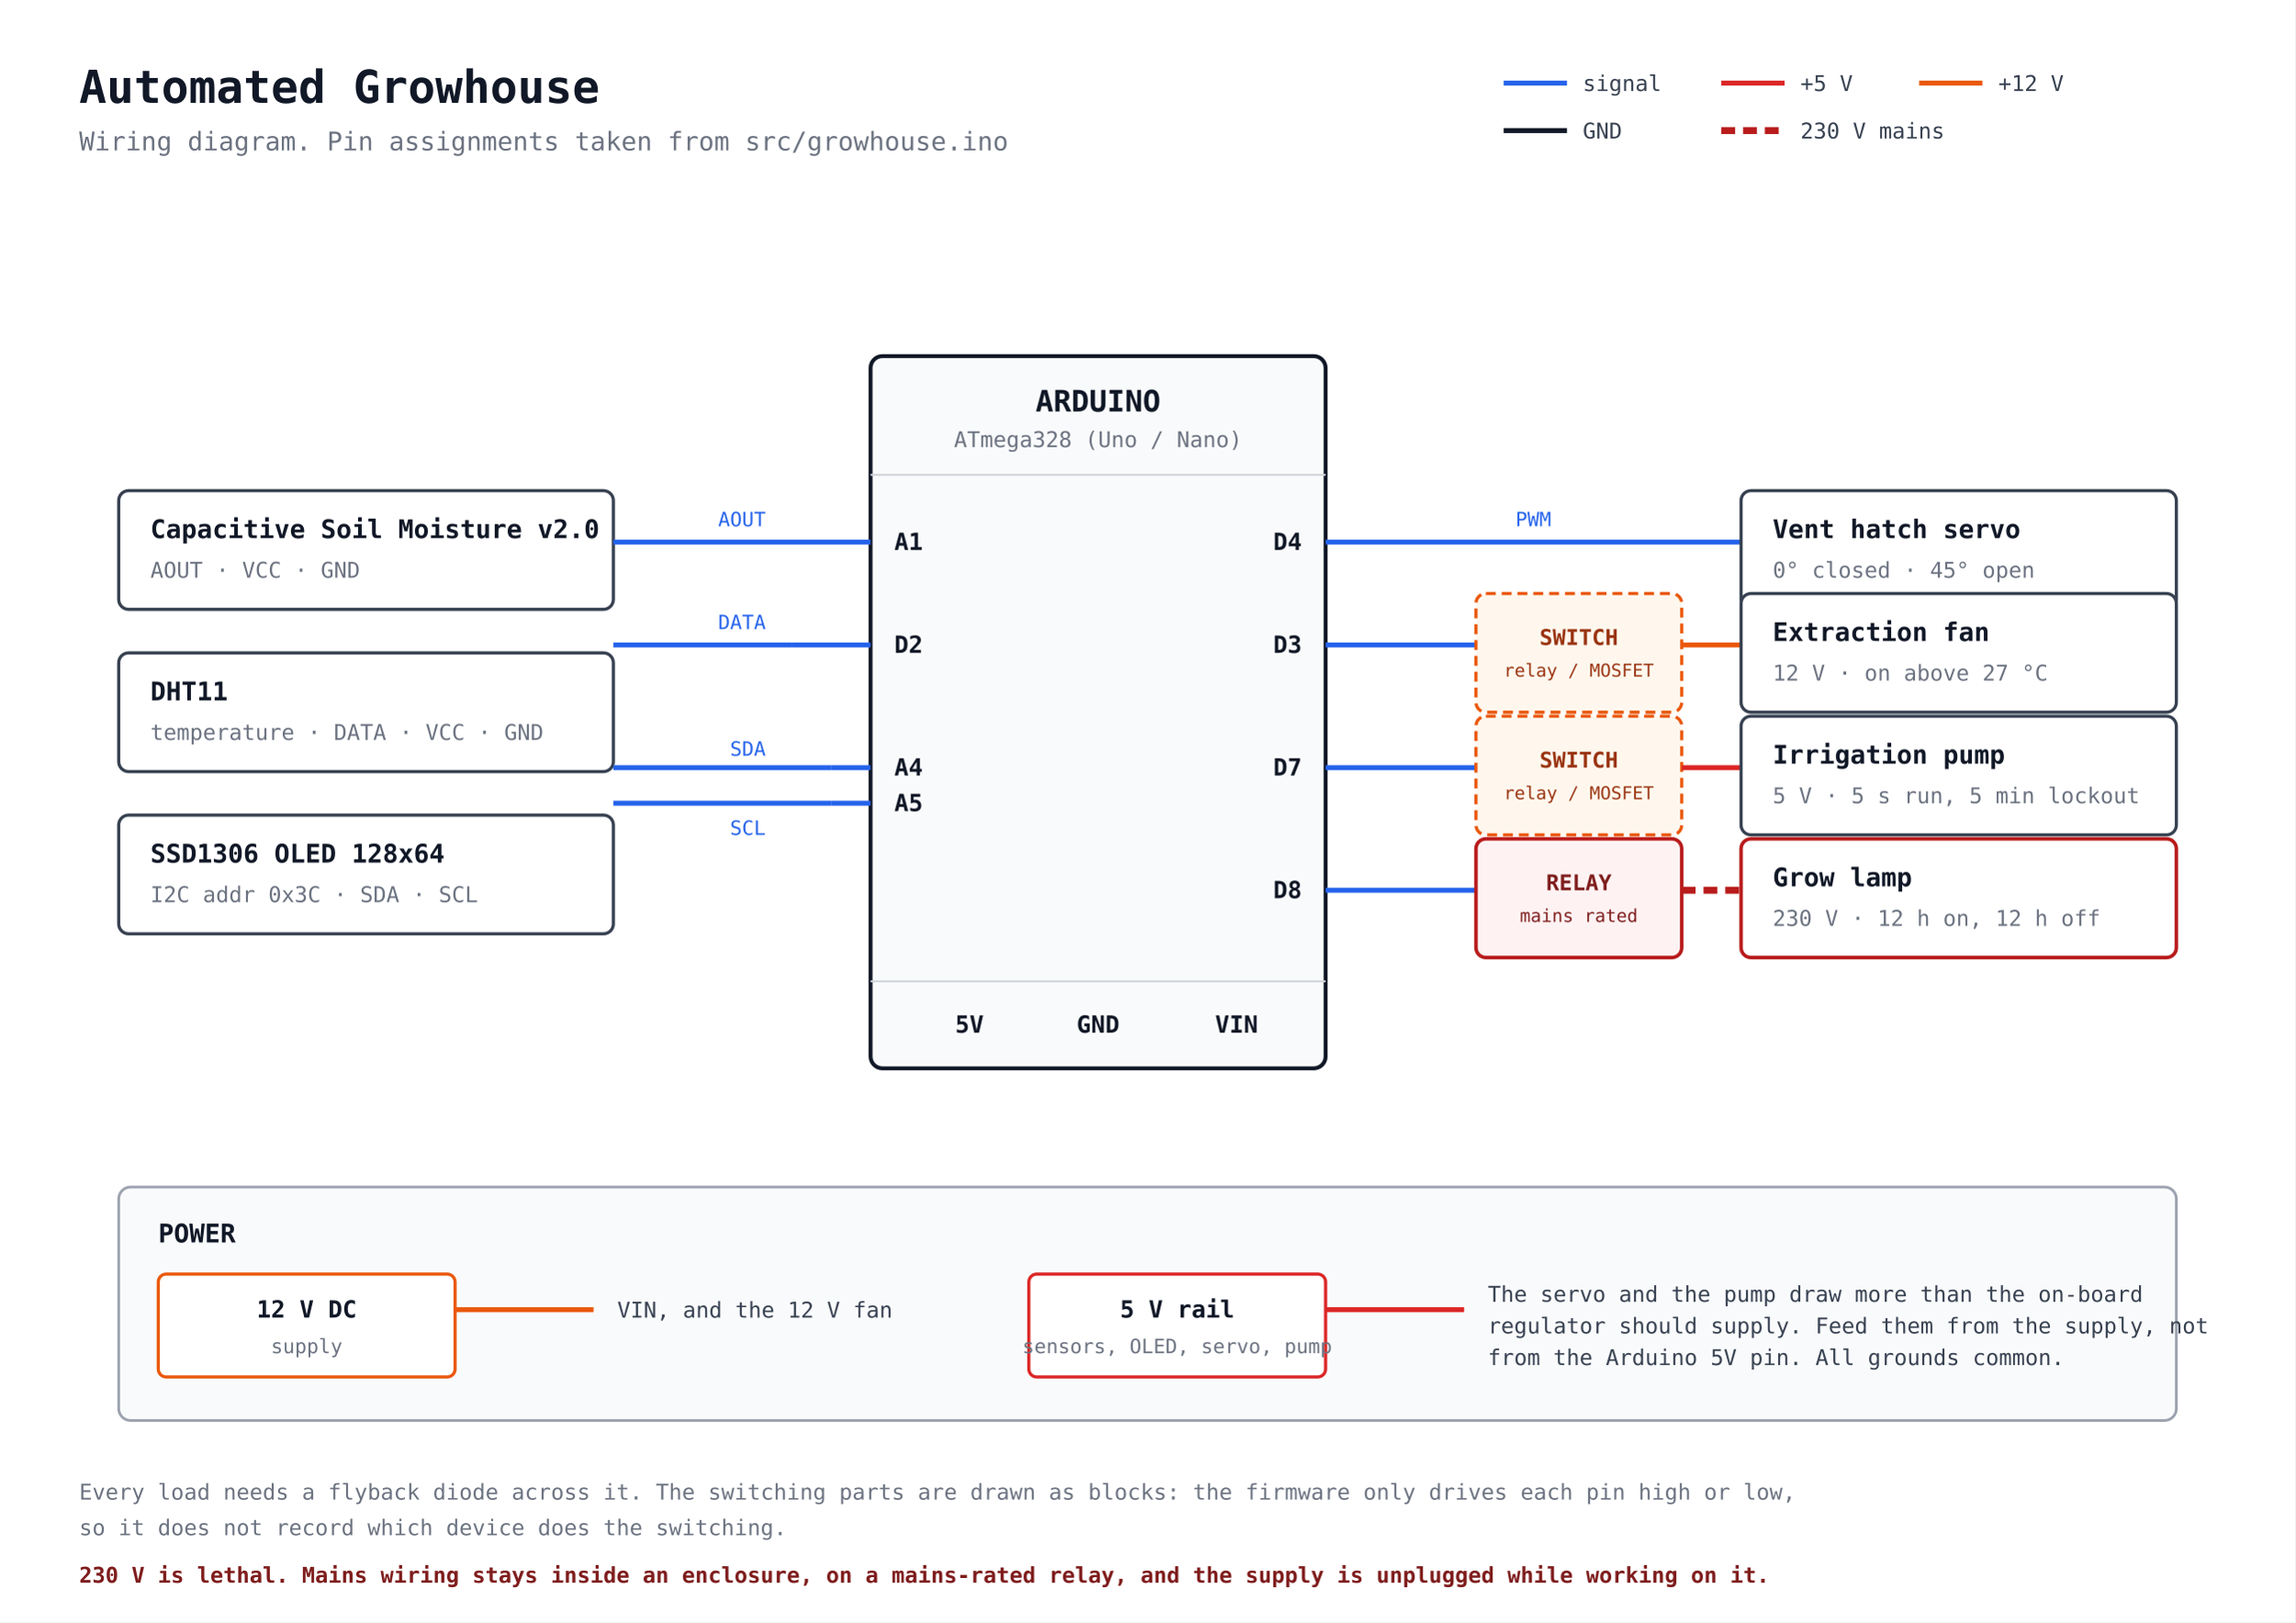
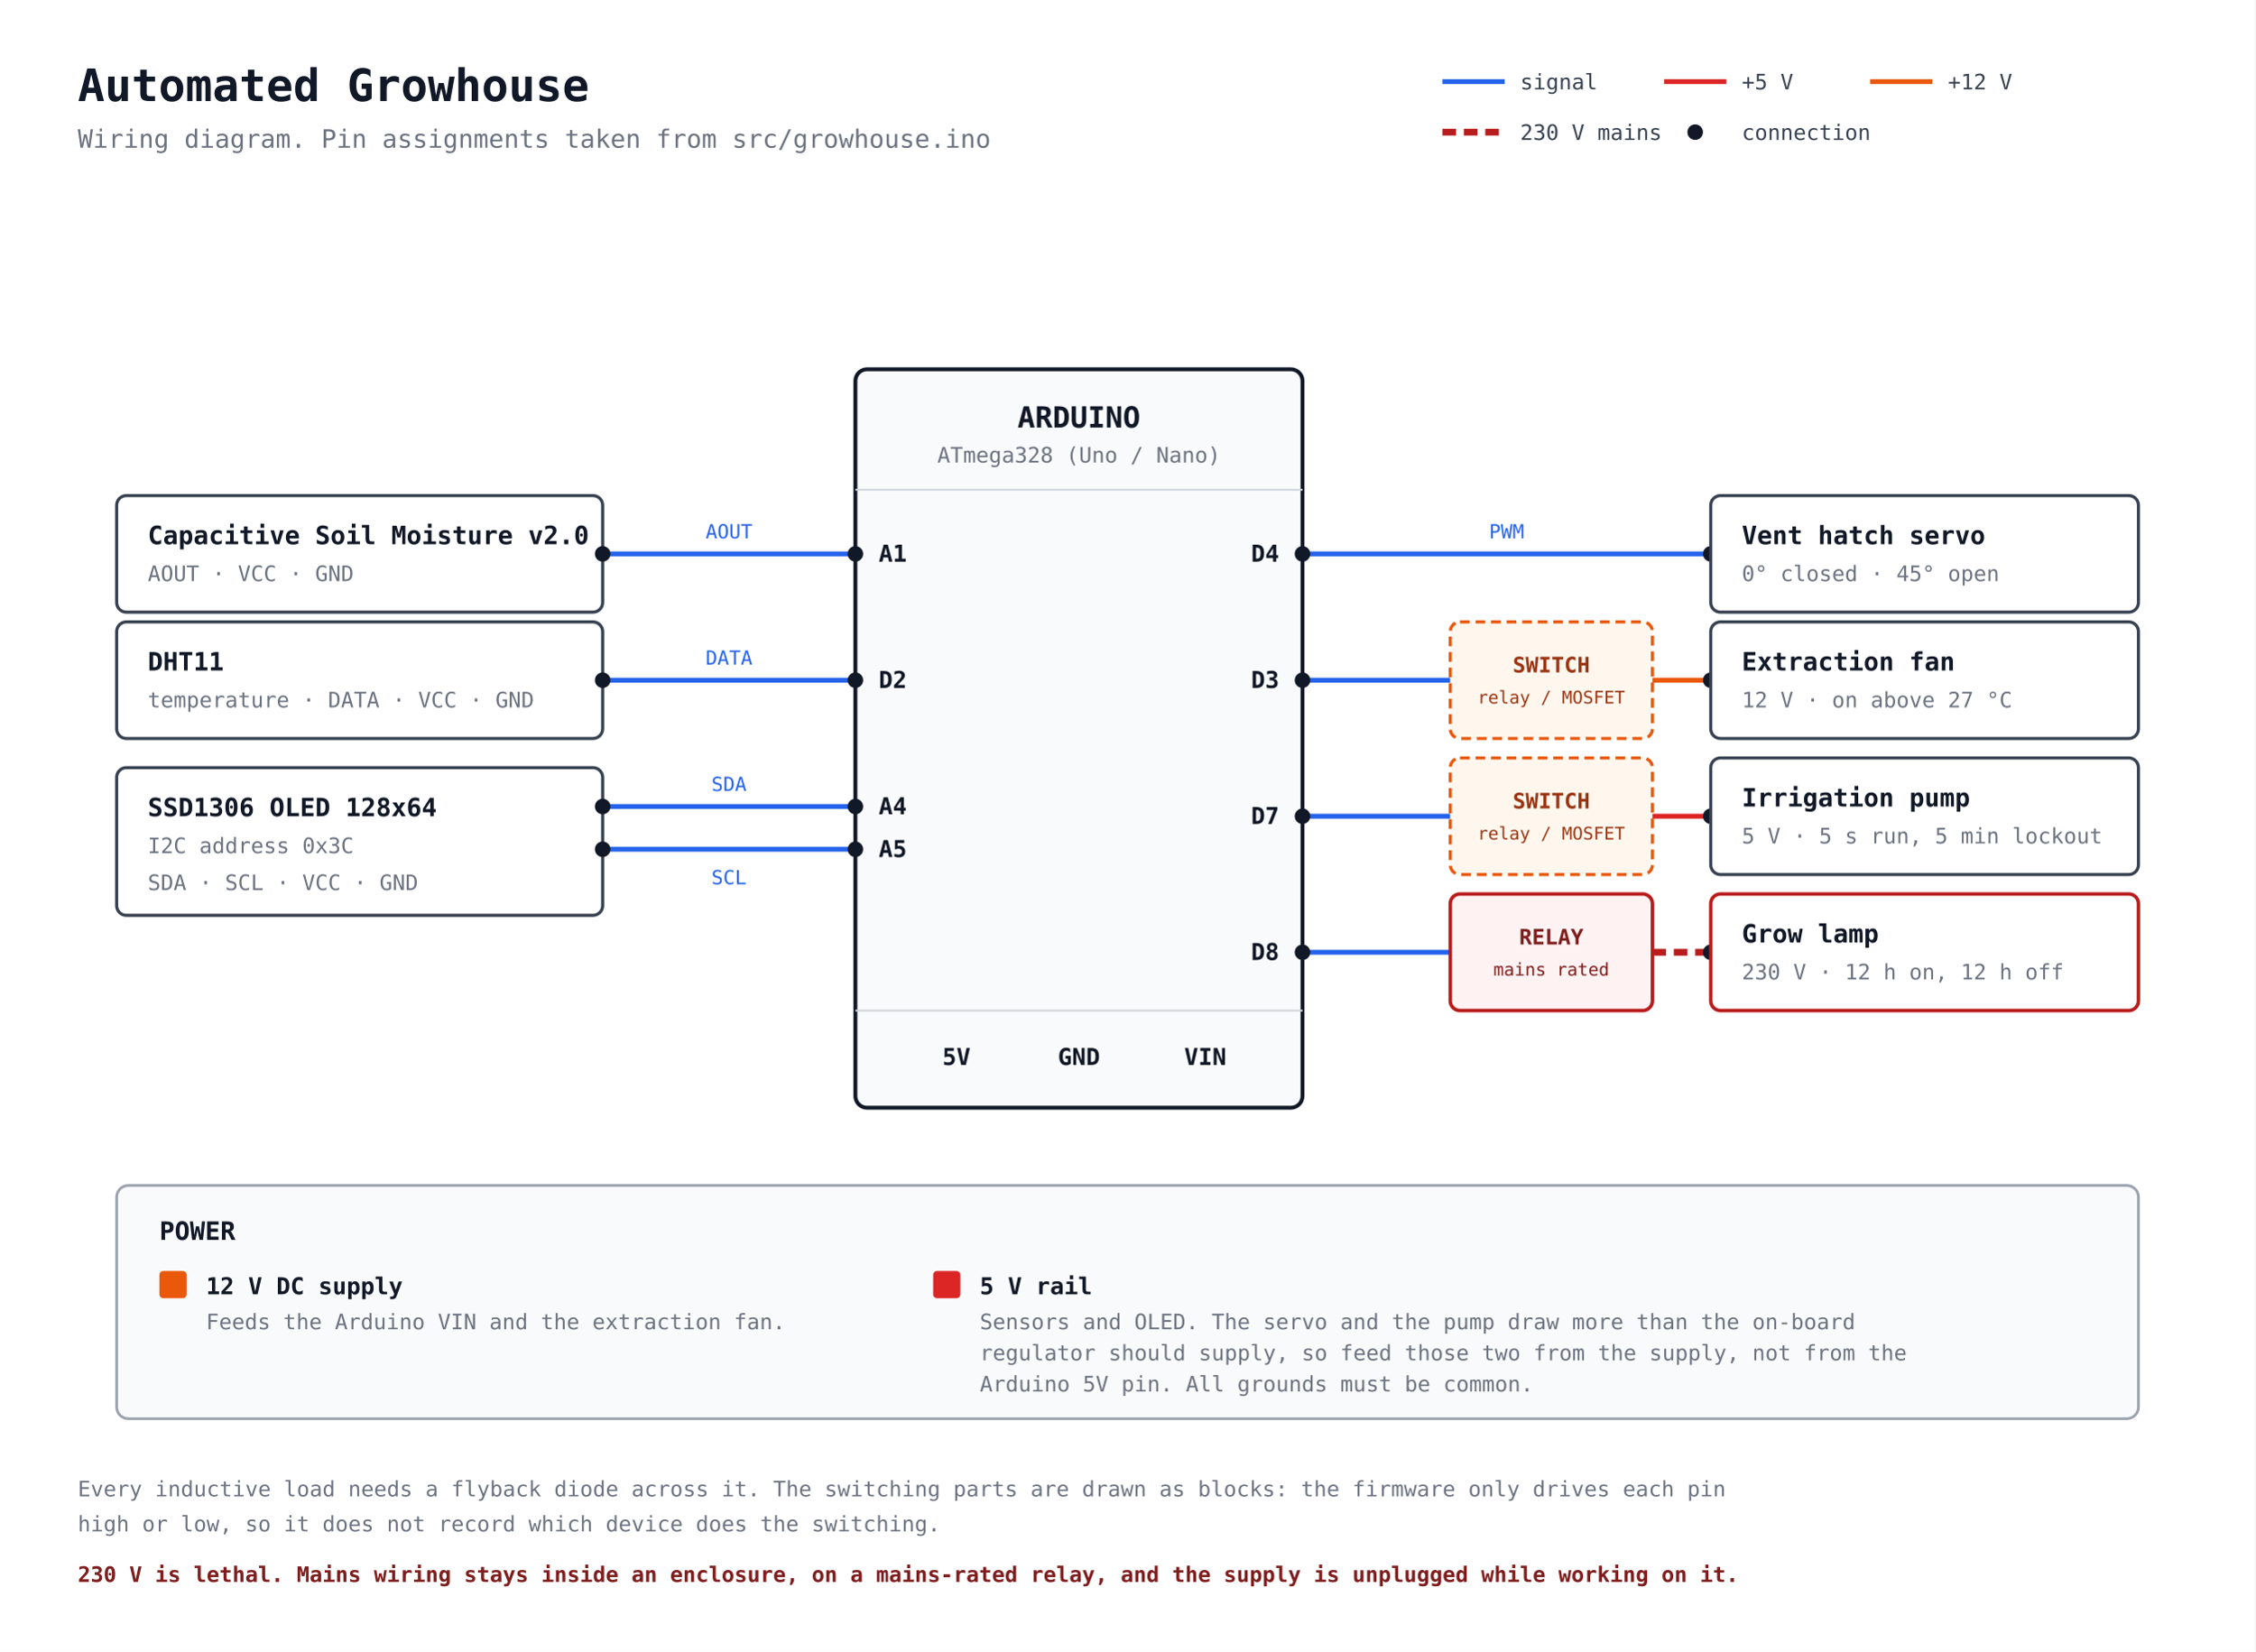
- <svg xmlns="http://www.w3.org/2000/svg" viewBox="0 0 1160 820" width="1160" height="820" font-family="ui-monospace, SFMono-Regular, Menlo, Consolas, monospace">
-   <rect width="1160" height="820" fill="#ffffff" />
+ <svg xmlns="http://www.w3.org/2000/svg" viewBox="0 0 1160 850" width="1160" height="850" font-family="ui-monospace, SFMono-Regular, Menlo, Consolas, monospace">
+   <rect width="1160" height="850" fill="#ffffff" />
  <text x="40" y="52" font-size="23" font-weight="700" fill="#111827">Automated Growhouse</text>
  <text x="40" y="76" font-size="13" fill="#6b7280">Wiring diagram. Pin assignments taken from src/growhouse.ino</text>
  <g font-size="11" fill="#374151">
-     <line x1="760" y1="42" x2="792" y2="42" stroke="#2563eb" stroke-width="2.5" />
-     <text x="800" y="46">signal</text>
-     <line x1="870" y1="42" x2="902" y2="42" stroke="#dc2626" stroke-width="2.5" />
-     <text x="910" y="46">+5 V</text>
-     <line x1="970" y1="42" x2="1002" y2="42" stroke="#ea580c" stroke-width="2.5" />
-     <text x="1010" y="46">+12 V</text>
-     <line x1="760" y1="66" x2="792" y2="66" stroke="#111827" stroke-width="2.5" />
-     <text x="800" y="70">GND</text>
-     <line x1="870" y1="66" x2="902" y2="66" stroke="#b91c1c" stroke-width="3.5" stroke-dasharray="7 4" />
-     <text x="910" y="70">230 V mains</text>
+     <line x1="742" y1="42" x2="774" y2="42" stroke="#2563eb" stroke-width="2.5" />
+     <text x="782" y="46">signal</text>
+     <line x1="856" y1="42" x2="888" y2="42" stroke="#dc2626" stroke-width="2.5" />
+     <text x="896" y="46">+5 V</text>
+     <line x1="962" y1="42" x2="994" y2="42" stroke="#ea580c" stroke-width="2.5" />
+     <text x="1002" y="46">+12 V</text>
+     <line x1="742" y1="68" x2="774" y2="68" stroke="#b91c1c" stroke-width="3.5" stroke-dasharray="7 4" />
+     <text x="782" y="72">230 V mains</text>
+     <circle cx="872" cy="68" r="4" fill="#111827" />
+     <text x="896" y="72">connection</text>
  </g>
-   <rect x="440" y="180" width="230" height="360" rx="6" fill="#f9fafb" stroke="#111827" stroke-width="2" />
-   <text x="555" y="208" font-size="15" font-weight="700" fill="#111827" text-anchor="middle">ARDUINO</text>
-   <text x="555" y="226" font-size="11" fill="#6b7280" text-anchor="middle">ATmega328 (Uno / Nano)</text>
-   <line x1="440" y1="240" x2="670" y2="240" stroke="#d1d5db" stroke-width="1" />
+   <rect x="440" y="190" width="230" height="380" rx="6" fill="#f9fafb" stroke="#111827" stroke-width="2" />
+   <text x="555" y="220" font-size="15" font-weight="700" fill="#111827" text-anchor="middle">ARDUINO</text>
+   <text x="555" y="238" font-size="11" fill="#6b7280" text-anchor="middle">ATmega328 (Uno / Nano)</text>
+   <line x1="440" y1="252" x2="670" y2="252" stroke="#d1d5db" stroke-width="1" />
  <g font-size="12" font-weight="700" fill="#111827">
-     <text x="452" y="278">A1</text>
-     <text x="452" y="330">D2</text>
-     <text x="452" y="392">A4</text>
-     <text x="452" y="410">A5</text>
+     <text x="452" y="289">A1</text>
+     <text x="452" y="354">D2</text>
+     <text x="452" y="419">A4</text>
+     <text x="452" y="441">A5</text>
  </g>
  <g font-size="12" font-weight="700" fill="#111827" text-anchor="end">
-     <text x="658" y="278">D4</text>
-     <text x="658" y="330">D3</text>
-     <text x="658" y="392">D7</text>
-     <text x="658" y="454">D8</text>
+     <text x="658" y="289">D4</text>
+     <text x="658" y="354">D3</text>
+     <text x="658" y="424">D7</text>
+     <text x="658" y="494">D8</text>
  </g>
+   <line x1="440" y1="520" x2="670" y2="520" stroke="#d1d5db" stroke-width="1" />
  <g font-size="12" font-weight="700" fill="#111827" text-anchor="middle">
-     <text x="490" y="522">5V</text>
-     <text x="555" y="522">GND</text>
-     <text x="625" y="522">VIN</text>
+     <text x="492" y="548">5V</text>
+     <text x="555" y="548">GND</text>
+     <text x="620" y="548">VIN</text>
  </g>
-   <line x1="440" y1="496" x2="670" y2="496" stroke="#d1d5db" stroke-width="1" />
-   <rect x="60" y="248" width="250" height="60" rx="5" fill="#ffffff" stroke="#374151" stroke-width="1.6" />
-   <text x="76" y="272" font-size="13" font-weight="700" fill="#111827">Capacitive Soil Moisture v2.0</text>
-   <text x="76" y="292" font-size="11" fill="#6b7280">AOUT  ·  VCC  ·  GND</text>
-   <line x1="310" y1="274" x2="440" y2="274" stroke="#2563eb" stroke-width="2.5" />
-   <text x="375" y="266" font-size="10" fill="#2563eb" text-anchor="middle">AOUT</text>
-   <rect x="60" y="330" width="250" height="60" rx="5" fill="#ffffff" stroke="#374151" stroke-width="1.6" />
-   <text x="76" y="354" font-size="13" font-weight="700" fill="#111827">DHT11</text>
-   <text x="76" y="374" font-size="11" fill="#6b7280">temperature  ·  DATA  ·  VCC  ·  GND</text>
-   <line x1="310" y1="326" x2="400" y2="326" stroke="#2563eb" stroke-width="2.5" />
-   <line x1="400" y1="326" x2="400" y2="326" stroke="#2563eb" stroke-width="2.5" />
-   <line x1="400" y1="326" x2="440" y2="326" stroke="#2563eb" stroke-width="2.5" />
-   <text x="375" y="318" font-size="10" fill="#2563eb" text-anchor="middle">DATA</text>
-   <rect x="60" y="412" width="250" height="60" rx="5" fill="#ffffff" stroke="#374151" stroke-width="1.6" />
-   <text x="76" y="436" font-size="13" font-weight="700" fill="#111827">SSD1306 OLED  128x64</text>
-   <text x="76" y="456" font-size="11" fill="#6b7280">I2C addr 0x3C  ·  SDA  ·  SCL</text>
-   <line x1="310" y1="388" x2="420" y2="388" stroke="#2563eb" stroke-width="2.5" />
-   <line x1="420" y1="388" x2="440" y2="388" stroke="#2563eb" stroke-width="2.5" />
-   <line x1="310" y1="406" x2="420" y2="406" stroke="#2563eb" stroke-width="2.5" />
-   <line x1="420" y1="406" x2="440" y2="406" stroke="#2563eb" stroke-width="2.5" />
-   <text x="378" y="382" font-size="10" fill="#2563eb" text-anchor="middle">SDA</text>
-   <text x="378" y="422" font-size="10" fill="#2563eb" text-anchor="middle">SCL</text>
-   <line x1="670" y1="274" x2="880" y2="274" stroke="#2563eb" stroke-width="2.5" />
-   <text x="775" y="266" font-size="10" fill="#2563eb" text-anchor="middle">PWM</text>
-   <rect x="880" y="248" width="220" height="60" rx="5" fill="#ffffff" stroke="#374151" stroke-width="1.6" />
-   <text x="896" y="272" font-size="13" font-weight="700" fill="#111827">Vent hatch servo</text>
-   <text x="896" y="292" font-size="11" fill="#6b7280">0° closed  ·  45° open</text>
-   <line x1="670" y1="326" x2="746" y2="326" stroke="#2563eb" stroke-width="2.5" />
-   <rect x="746" y="300" width="104" height="60" rx="5" fill="#fff7ed" stroke="#ea580c" stroke-width="1.6" stroke-dasharray="5 3" />
-   <text x="798" y="326" font-size="11" font-weight="700" fill="#9a3412" text-anchor="middle">SWITCH</text>
-   <text x="798" y="342" font-size="9" fill="#9a3412" text-anchor="middle">relay / MOSFET</text>
-   <line x1="850" y1="326" x2="880" y2="326" stroke="#ea580c" stroke-width="2.5" />
-   <rect x="880" y="300" width="220" height="60" rx="5" fill="#ffffff" stroke="#374151" stroke-width="1.6" />
-   <text x="896" y="324" font-size="13" font-weight="700" fill="#111827">Extraction fan</text>
-   <text x="896" y="344" font-size="11" fill="#6b7280">12 V  ·  on above 27 °C</text>
-   <line x1="670" y1="388" x2="746" y2="388" stroke="#2563eb" stroke-width="2.5" />
-   <rect x="746" y="362" width="104" height="60" rx="5" fill="#fff7ed" stroke="#ea580c" stroke-width="1.6" stroke-dasharray="5 3" />
-   <text x="798" y="388" font-size="11" font-weight="700" fill="#9a3412" text-anchor="middle">SWITCH</text>
-   <text x="798" y="404" font-size="9" fill="#9a3412" text-anchor="middle">relay / MOSFET</text>
-   <line x1="850" y1="388" x2="880" y2="388" stroke="#dc2626" stroke-width="2.5" />
-   <rect x="880" y="362" width="220" height="60" rx="5" fill="#ffffff" stroke="#374151" stroke-width="1.6" />
-   <text x="896" y="386" font-size="13" font-weight="700" fill="#111827">Irrigation pump</text>
-   <text x="896" y="406" font-size="11" fill="#6b7280">5 V  ·  5 s run, 5 min lockout</text>
-   <line x1="670" y1="450" x2="746" y2="450" stroke="#2563eb" stroke-width="2.5" />
-   <rect x="746" y="424" width="104" height="60" rx="5" fill="#fef2f2" stroke="#b91c1c" stroke-width="1.8" />
-   <text x="798" y="450" font-size="11" font-weight="700" fill="#7f1d1d" text-anchor="middle">RELAY</text>
-   <text x="798" y="466" font-size="9" fill="#7f1d1d" text-anchor="middle">mains rated</text>
-   <line x1="850" y1="450" x2="880" y2="450" stroke="#b91c1c" stroke-width="3.5" stroke-dasharray="7 4" />
-   <rect x="880" y="424" width="220" height="60" rx="5" fill="#ffffff" stroke="#b91c1c" stroke-width="1.8" />
-   <text x="896" y="448" font-size="13" font-weight="700" fill="#111827">Grow lamp</text>
-   <text x="896" y="468" font-size="11" fill="#6b7280">230 V  ·  12 h on, 12 h off</text>
-   <rect x="60" y="600" width="1040" height="118" rx="6" fill="#f9fafb" stroke="#9ca3af" stroke-width="1.4" />
-   <text x="80" y="628" font-size="13" font-weight="700" fill="#111827">POWER</text>
-   <rect x="80" y="644" width="150" height="52" rx="4" fill="#ffffff" stroke="#ea580c" stroke-width="1.6" />
-   <text x="155" y="666" font-size="12" font-weight="700" fill="#111827" text-anchor="middle">12 V DC</text>
-   <text x="155" y="684" font-size="10" fill="#6b7280" text-anchor="middle">supply</text>
-   <line x1="230" y1="662" x2="300" y2="662" stroke="#ea580c" stroke-width="2.5" />
-   <text x="312" y="666" font-size="11" fill="#374151">VIN, and the 12 V fan</text>
-   <rect x="520" y="644" width="150" height="52" rx="4" fill="#ffffff" stroke="#dc2626" stroke-width="1.6" />
-   <text x="595" y="666" font-size="12" font-weight="700" fill="#111827" text-anchor="middle">5 V rail</text>
-   <text x="595" y="684" font-size="10" fill="#6b7280" text-anchor="middle">sensors, OLED, servo, pump</text>
-   <line x1="670" y1="662" x2="740" y2="662" stroke="#dc2626" stroke-width="2.5" />
-   <text x="752" y="658" font-size="11" fill="#374151">The servo and the pump draw more than the on-board</text>
-   <text x="752" y="674" font-size="11" fill="#374151">regulator should supply. Feed them from the supply, not</text>
-   <text x="752" y="690" font-size="11" fill="#374151">from the Arduino 5V pin. All grounds common.</text>
-   <text x="40" y="758" font-size="11" fill="#6b7280">Every load needs a flyback diode across it. The switching parts are drawn as blocks: the firmware only drives each pin high or low,</text>
-   <text x="40" y="776" font-size="11" fill="#6b7280">so it does not record which device does the switching.</text>
-   <text x="40" y="800" font-size="11" font-weight="700" fill="#7f1d1d">230 V is lethal. Mains wiring stays inside an enclosure, on a mains-rated relay, and the supply is unplugged while working on it.</text>
+   <rect x="60" y="255" width="250" height="60" rx="5" fill="#ffffff" stroke="#374151" stroke-width="1.6" />
+   <text x="76" y="280" font-size="13" font-weight="700" fill="#111827">Capacitive Soil Moisture v2.0</text>
+   <text x="76" y="299" font-size="11" fill="#6b7280">AOUT  ·  VCC  ·  GND</text>
+   <line x1="310" y1="285" x2="440" y2="285" stroke="#2563eb" stroke-width="2.5" />
+   <circle cx="310" cy="285" r="4" fill="#111827" />
+   <circle cx="440" cy="285" r="4" fill="#111827" />
+   <text x="375" y="277" font-size="10" fill="#2563eb" text-anchor="middle">AOUT</text>
+   <rect x="60" y="320" width="250" height="60" rx="5" fill="#ffffff" stroke="#374151" stroke-width="1.6" />
+   <text x="76" y="345" font-size="13" font-weight="700" fill="#111827">DHT11</text>
+   <text x="76" y="364" font-size="11" fill="#6b7280">temperature  ·  DATA  ·  VCC  ·  GND</text>
+   <line x1="310" y1="350" x2="440" y2="350" stroke="#2563eb" stroke-width="2.5" />
+   <circle cx="310" cy="350" r="4" fill="#111827" />
+   <circle cx="440" cy="350" r="4" fill="#111827" />
+   <text x="375" y="342" font-size="10" fill="#2563eb" text-anchor="middle">DATA</text>
+   <rect x="60" y="395" width="250" height="76" rx="5" fill="#ffffff" stroke="#374151" stroke-width="1.6" />
+   <text x="76" y="420" font-size="13" font-weight="700" fill="#111827">SSD1306 OLED  128x64</text>
+   <text x="76" y="439" font-size="11" fill="#6b7280">I2C address 0x3C</text>
+   <text x="76" y="458" font-size="11" fill="#6b7280">SDA  ·  SCL  ·  VCC  ·  GND</text>
+   <line x1="310" y1="415" x2="440" y2="415" stroke="#2563eb" stroke-width="2.5" />
+   <circle cx="310" cy="415" r="4" fill="#111827" />
+   <circle cx="440" cy="415" r="4" fill="#111827" />
+   <text x="375" y="407" font-size="10" fill="#2563eb" text-anchor="middle">SDA</text>
+   <line x1="310" y1="437" x2="440" y2="437" stroke="#2563eb" stroke-width="2.5" />
+   <circle cx="310" cy="437" r="4" fill="#111827" />
+   <circle cx="440" cy="437" r="4" fill="#111827" />
+   <text x="375" y="455" font-size="10" fill="#2563eb" text-anchor="middle">SCL</text>
+   <line x1="670" y1="285" x2="880" y2="285" stroke="#2563eb" stroke-width="2.5" />
+   <circle cx="670" cy="285" r="4" fill="#111827" />
+   <circle cx="880" cy="285" r="4" fill="#111827" />
+   <text x="775" y="277" font-size="10" fill="#2563eb" text-anchor="middle">PWM</text>
+   <rect x="880" y="255" width="220" height="60" rx="5" fill="#ffffff" stroke="#374151" stroke-width="1.6" />
+   <text x="896" y="280" font-size="13" font-weight="700" fill="#111827">Vent hatch servo</text>
+   <text x="896" y="299" font-size="11" fill="#6b7280">0° closed  ·  45° open</text>
+   <line x1="670" y1="350" x2="746" y2="350" stroke="#2563eb" stroke-width="2.5" />
+   <circle cx="670" cy="350" r="4" fill="#111827" />
+   <rect x="746" y="320" width="104" height="60" rx="5" fill="#fff7ed" stroke="#ea580c" stroke-width="1.6" stroke-dasharray="5 3" />
+   <text x="798" y="346" font-size="11" font-weight="700" fill="#9a3412" text-anchor="middle">SWITCH</text>
+   <text x="798" y="362" font-size="9" fill="#9a3412" text-anchor="middle">relay / MOSFET</text>
+   <line x1="850" y1="350" x2="880" y2="350" stroke="#ea580c" stroke-width="2.5" />
+   <circle cx="880" cy="350" r="4" fill="#111827" />
+   <rect x="880" y="320" width="220" height="60" rx="5" fill="#ffffff" stroke="#374151" stroke-width="1.6" />
+   <text x="896" y="345" font-size="13" font-weight="700" fill="#111827">Extraction fan</text>
+   <text x="896" y="364" font-size="11" fill="#6b7280">12 V  ·  on above 27 °C</text>
+   <line x1="670" y1="420" x2="746" y2="420" stroke="#2563eb" stroke-width="2.5" />
+   <circle cx="670" cy="420" r="4" fill="#111827" />
+   <rect x="746" y="390" width="104" height="60" rx="5" fill="#fff7ed" stroke="#ea580c" stroke-width="1.6" stroke-dasharray="5 3" />
+   <text x="798" y="416" font-size="11" font-weight="700" fill="#9a3412" text-anchor="middle">SWITCH</text>
+   <text x="798" y="432" font-size="9" fill="#9a3412" text-anchor="middle">relay / MOSFET</text>
+   <line x1="850" y1="420" x2="880" y2="420" stroke="#dc2626" stroke-width="2.5" />
+   <circle cx="880" cy="420" r="4" fill="#111827" />
+   <rect x="880" y="390" width="220" height="60" rx="5" fill="#ffffff" stroke="#374151" stroke-width="1.6" />
+   <text x="896" y="415" font-size="13" font-weight="700" fill="#111827">Irrigation pump</text>
+   <text x="896" y="434" font-size="11" fill="#6b7280">5 V  ·  5 s run, 5 min lockout</text>
+   <line x1="670" y1="490" x2="746" y2="490" stroke="#2563eb" stroke-width="2.5" />
+   <circle cx="670" cy="490" r="4" fill="#111827" />
+   <rect x="746" y="460" width="104" height="60" rx="5" fill="#fef2f2" stroke="#b91c1c" stroke-width="1.8" />
+   <text x="798" y="486" font-size="11" font-weight="700" fill="#7f1d1d" text-anchor="middle">RELAY</text>
+   <text x="798" y="502" font-size="9" fill="#7f1d1d" text-anchor="middle">mains rated</text>
+   <line x1="850" y1="490" x2="880" y2="490" stroke="#b91c1c" stroke-width="3.5" stroke-dasharray="7 4" />
+   <circle cx="880" cy="490" r="4" fill="#111827" />
+   <rect x="880" y="460" width="220" height="60" rx="5" fill="#ffffff" stroke="#b91c1c" stroke-width="1.8" />
+   <text x="896" y="485" font-size="13" font-weight="700" fill="#111827">Grow lamp</text>
+   <text x="896" y="504" font-size="11" fill="#6b7280">230 V  ·  12 h on, 12 h off</text>
+   <rect x="60" y="610" width="1040" height="120" rx="6" fill="#f9fafb" stroke="#9ca3af" stroke-width="1.4" />
+   <text x="82" y="638" font-size="13" font-weight="700" fill="#111827">POWER</text>
+   <rect x="82" y="654" width="14" height="14" rx="2" fill="#ea580c" />
+   <text x="106" y="666" font-size="12" font-weight="700" fill="#111827">12 V DC supply</text>
+   <text x="106" y="684" font-size="11" fill="#6b7280">Feeds the Arduino VIN and the extraction fan.</text>
+   <rect x="480" y="654" width="14" height="14" rx="2" fill="#dc2626" />
+   <text x="504" y="666" font-size="12" font-weight="700" fill="#111827">5 V rail</text>
+   <text x="504" y="684" font-size="11" fill="#6b7280">Sensors and OLED. The servo and the pump draw more than the on-board</text>
+   <text x="504" y="700" font-size="11" fill="#6b7280">regulator should supply, so feed those two from the supply, not from the</text>
+   <text x="504" y="716" font-size="11" fill="#6b7280">Arduino 5V pin. All grounds must be common.</text>
+   <text x="40" y="770" font-size="11" fill="#6b7280">Every inductive load needs a flyback diode across it. The switching parts are drawn as blocks: the firmware only drives each pin</text>
+   <text x="40" y="788" font-size="11" fill="#6b7280">high or low, so it does not record which device does the switching.</text>
+   <text x="40" y="814" font-size="11" font-weight="700" fill="#7f1d1d">230 V is lethal. Mains wiring stays inside an enclosure, on a mains-rated relay, and the supply is unplugged while working on it.</text>
</svg>
